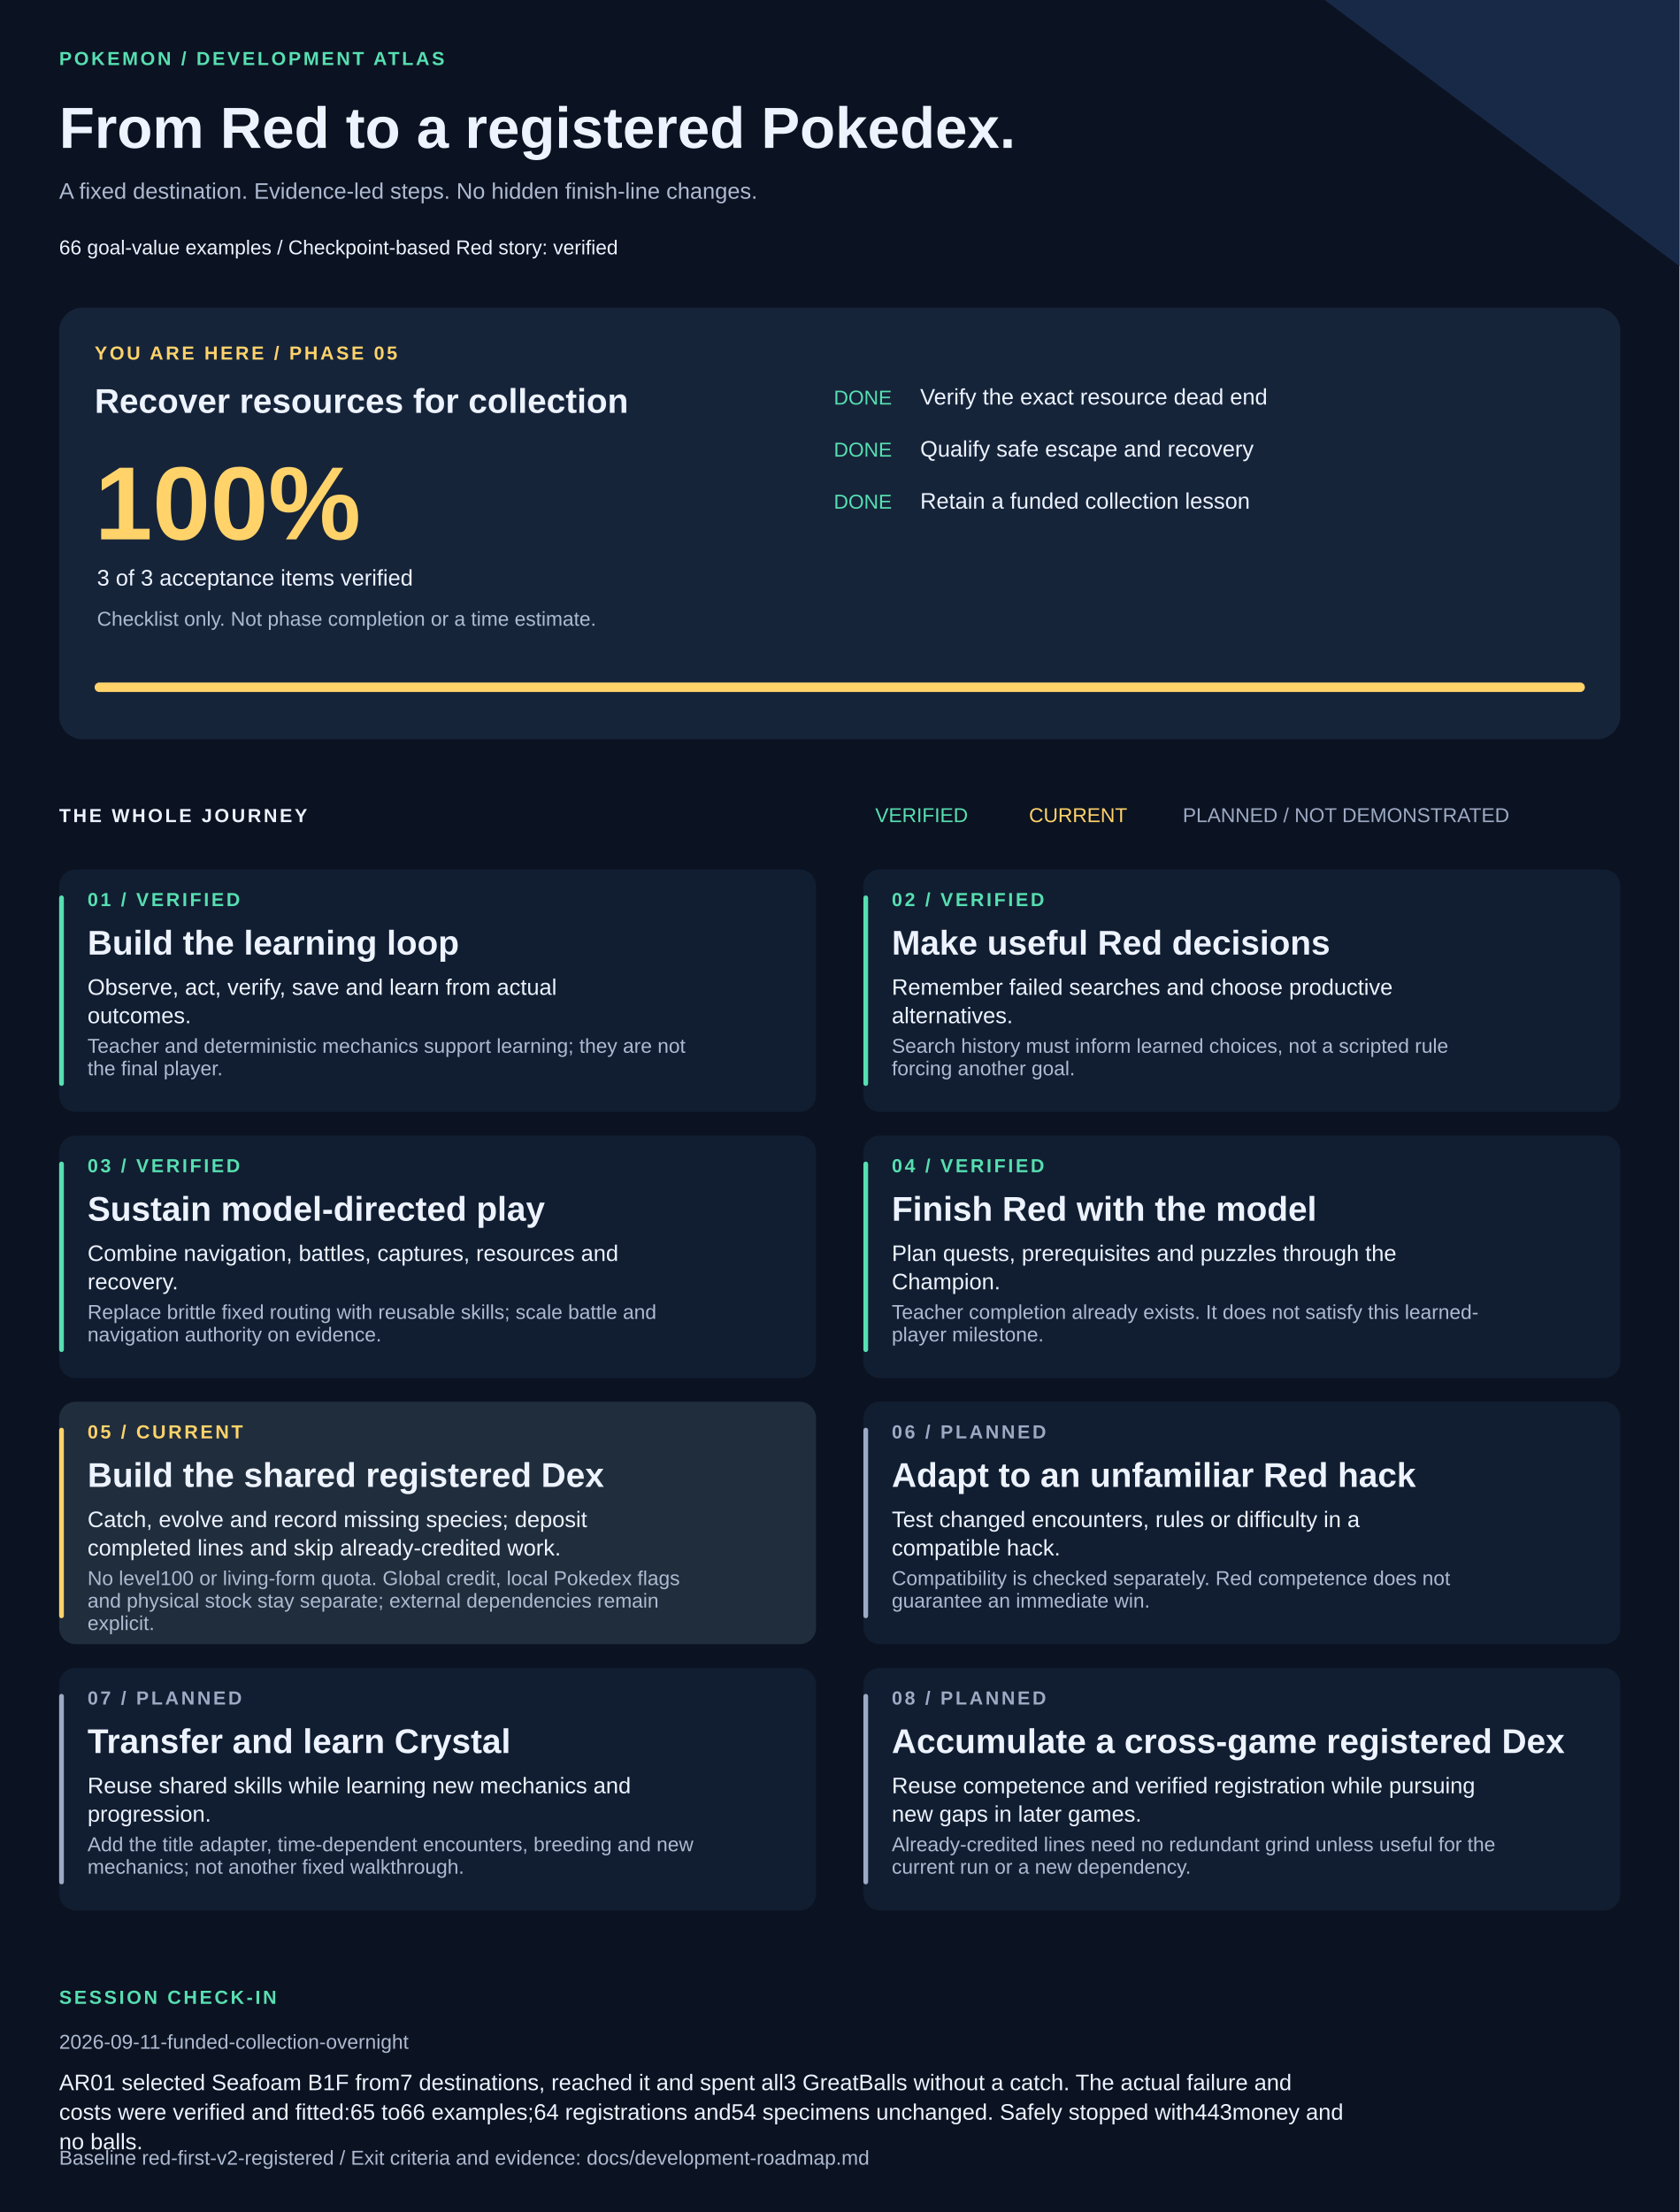
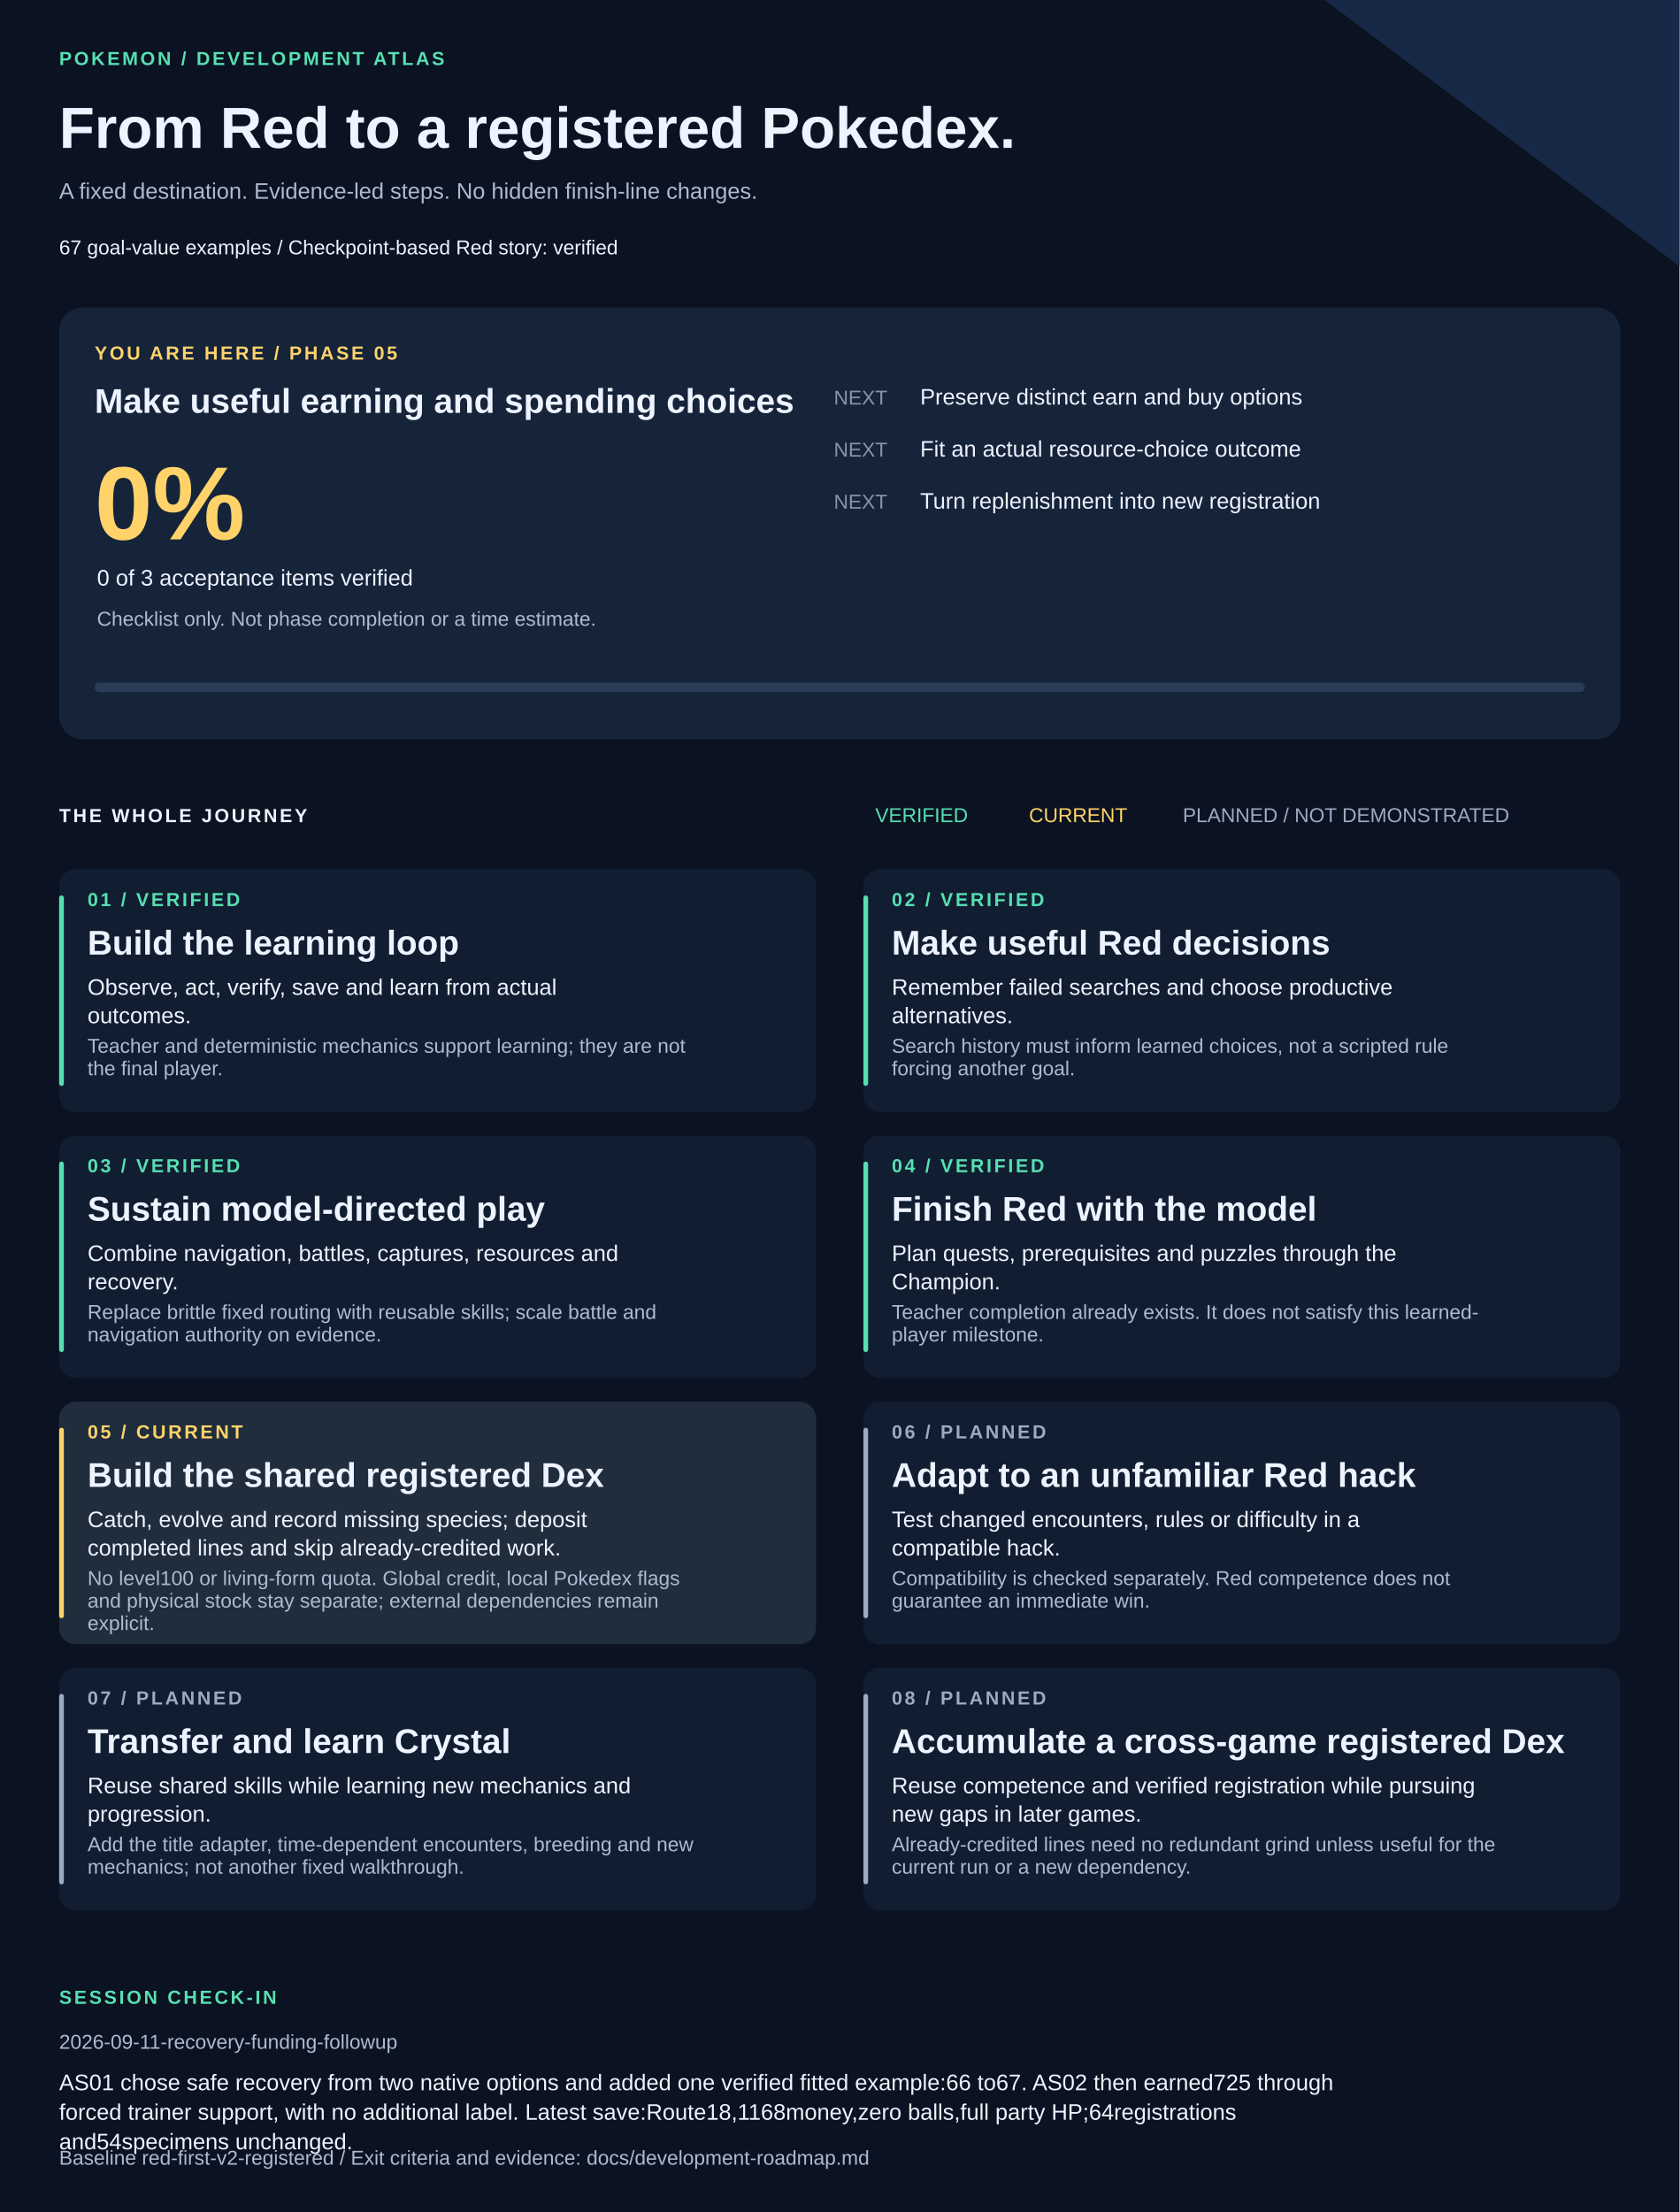
<svg xmlns="http://www.w3.org/2000/svg" width="1420" height="1870" viewBox="0 0 1420 1870" role="img" aria-labelledby="title description">
  <style>text{font-family:Arial,Helvetica,sans-serif;fill:#edf3ff}.muted{fill:#adbad1}.eyebrow{font-size:16px;letter-spacing:2px;font-weight:bold}.heading{font-size:29px;font-weight:bold}.body{font-size:19px}.small{font-size:17px}</style>
  <rect width="1420" height="1870" fill="#0b1221" />
  <path d="M1120 0H1420V225Z" fill="#172947" />
  <text x="50" y="55" class="eyebrow" style="fill:#57dfb1">POKEMON / DEVELOPMENT ATLAS</text>
  <text x="50" y="125" style="font-size:49px;font-weight:bold">From Red to a registered Pokedex.</text>
  <text x="50" y="168" class="body muted">A fixed destination. Evidence-led steps. No hidden finish-line changes.</text>
-   <text x="50" y="215" class="small">66 goal-value examples  /  Checkpoint-based Red story: verified</text>
+   <text x="50" y="215" class="small">67 goal-value examples  /  Checkpoint-based Red story: verified</text>
  <rect x="50" y="260" width="1320" height="365" rx="20" fill="#16243a" />
  <text x="80" y="304" class="eyebrow" style="fill:#ffd36a">YOU ARE HERE / PHASE 05</text>
-   <text x="80" y="349" class="heading">Recover resources for collection</text>
-   <text x="80" y="456" style="font-size:88px;font-weight:bold;fill:#ffd36a">100%</text>
-   <text x="82" y="495" class="body">3 of 3 acceptance items verified</text>
+   <text x="80" y="349" class="heading">Make useful earning and spending choices</text>
+   <text x="80" y="456" style="font-size:88px;font-weight:bold;fill:#ffd36a">0%</text>
+   <text x="82" y="495" class="body">0 of 3 acceptance items verified</text>
  <text x="82" y="529" class="small muted">Checklist only. Not phase completion or a time estimate.</text>
-   <text x="705" y="342" class="small" style="fill:#57dfb1">DONE</text>
-   <text x="778" y="342" class="body">Verify the exact resource dead end</text>
-   <text x="705" y="386" class="small" style="fill:#57dfb1">DONE</text>
-   <text x="778" y="386" class="body">Qualify safe escape and recovery</text>
-   <text x="705" y="430" class="small" style="fill:#57dfb1">DONE</text>
-   <text x="778" y="430" class="body">Retain a funded collection lesson</text>
+   <text x="705" y="342" class="small" style="fill:#8594ad">NEXT</text>
+   <text x="778" y="342" class="body">Preserve distinct earn and buy options</text>
+   <text x="705" y="386" class="small" style="fill:#8594ad">NEXT</text>
+   <text x="778" y="386" class="body">Fit an actual resource-choice outcome</text>
+   <text x="705" y="430" class="small" style="fill:#8594ad">NEXT</text>
+   <text x="778" y="430" class="body">Turn replenishment into new registration</text>
  <rect x="80" y="577" width="1260" height="8" rx="4" fill="#293b55" />
-   <rect x="80" y="577" width="1260" height="8" rx="4" fill="#ffd36a" />
+   <rect x="80" y="577" width="0" height="8" rx="4" fill="#ffd36a" />
  <text x="50" y="695" class="eyebrow">THE WHOLE JOURNEY</text>
  <text x="740" y="695" class="small" style="fill:#57dfb1">VERIFIED</text>
  <text x="870" y="695" class="small" style="fill:#ffd36a">CURRENT</text>
  <text x="1000" y="695" class="small" style="fill:#9daac4">PLANNED / NOT DEMONSTRATED</text>
  <rect x="50" y="735" width="640" height="205" rx="14" fill="#111e31" />
  <rect x="50" y="757" width="4" height="161" rx="2" fill="#57dfb1" />
  <text x="74" y="766" class="eyebrow" style="fill:#57dfb1">01 / VERIFIED</text>
  <text x="74" y="807" class="heading">Build the learning loop</text>
  <text x="74" y="841" class="body">Observe, act, verify, save and learn from actual</text>
  <text x="74" y="865" class="body">outcomes.</text>
  <text x="74" y="890" class="small muted">Teacher and deterministic mechanics support learning; they are not</text>
  <text x="74" y="909" class="small muted">the final player.</text>
  <rect x="730" y="735" width="640" height="205" rx="14" fill="#111e31" />
  <rect x="730" y="757" width="4" height="161" rx="2" fill="#57dfb1" />
  <text x="754" y="766" class="eyebrow" style="fill:#57dfb1">02 / VERIFIED</text>
  <text x="754" y="807" class="heading">Make useful Red decisions</text>
  <text x="754" y="841" class="body">Remember failed searches and choose productive</text>
  <text x="754" y="865" class="body">alternatives.</text>
  <text x="754" y="890" class="small muted">Search history must inform learned choices, not a scripted rule</text>
  <text x="754" y="909" class="small muted">forcing another goal.</text>
  <rect x="50" y="960" width="640" height="205" rx="14" fill="#111e31" />
  <rect x="50" y="982" width="4" height="161" rx="2" fill="#57dfb1" />
  <text x="74" y="991" class="eyebrow" style="fill:#57dfb1">03 / VERIFIED</text>
  <text x="74" y="1032" class="heading">Sustain model-directed play</text>
  <text x="74" y="1066" class="body">Combine navigation, battles, captures, resources and</text>
  <text x="74" y="1090" class="body">recovery.</text>
  <text x="74" y="1115" class="small muted">Replace brittle fixed routing with reusable skills; scale battle and</text>
  <text x="74" y="1134" class="small muted">navigation authority on evidence.</text>
  <rect x="730" y="960" width="640" height="205" rx="14" fill="#111e31" />
  <rect x="730" y="982" width="4" height="161" rx="2" fill="#57dfb1" />
  <text x="754" y="991" class="eyebrow" style="fill:#57dfb1">04 / VERIFIED</text>
  <text x="754" y="1032" class="heading">Finish Red with the model</text>
  <text x="754" y="1066" class="body">Plan quests, prerequisites and puzzles through the</text>
  <text x="754" y="1090" class="body">Champion.</text>
  <text x="754" y="1115" class="small muted">Teacher completion already exists. It does not satisfy this learned-</text>
  <text x="754" y="1134" class="small muted">player milestone.</text>
  <rect x="50" y="1185" width="640" height="205" rx="14" fill="#202d3d" />
  <rect x="50" y="1207" width="4" height="161" rx="2" fill="#ffd36a" />
  <text x="74" y="1216" class="eyebrow" style="fill:#ffd36a">05 / CURRENT</text>
  <text x="74" y="1257" class="heading">Build the shared registered Dex</text>
  <text x="74" y="1291" class="body">Catch, evolve and record missing species; deposit</text>
  <text x="74" y="1315" class="body">completed lines and skip already-credited work.</text>
  <text x="74" y="1340" class="small muted">No level100 or living-form quota. Global credit, local Pokedex flags</text>
  <text x="74" y="1359" class="small muted">and physical stock stay separate; external dependencies remain</text>
  <text x="74" y="1378" class="small muted">explicit.</text>
  <rect x="730" y="1185" width="640" height="205" rx="14" fill="#111e31" />
  <rect x="730" y="1207" width="4" height="161" rx="2" fill="#9daac4" />
  <text x="754" y="1216" class="eyebrow" style="fill:#9daac4">06 / PLANNED</text>
  <text x="754" y="1257" class="heading">Adapt to an unfamiliar Red hack</text>
  <text x="754" y="1291" class="body">Test changed encounters, rules or difficulty in a</text>
  <text x="754" y="1315" class="body">compatible hack.</text>
  <text x="754" y="1340" class="small muted">Compatibility is checked separately. Red competence does not</text>
  <text x="754" y="1359" class="small muted">guarantee an immediate win.</text>
  <rect x="50" y="1410" width="640" height="205" rx="14" fill="#111e31" />
  <rect x="50" y="1432" width="4" height="161" rx="2" fill="#9daac4" />
  <text x="74" y="1441" class="eyebrow" style="fill:#9daac4">07 / PLANNED</text>
  <text x="74" y="1482" class="heading">Transfer and learn Crystal</text>
  <text x="74" y="1516" class="body">Reuse shared skills while learning new mechanics and</text>
  <text x="74" y="1540" class="body">progression.</text>
  <text x="74" y="1565" class="small muted">Add the title adapter, time-dependent encounters, breeding and new</text>
  <text x="74" y="1584" class="small muted">mechanics; not another fixed walkthrough.</text>
  <rect x="730" y="1410" width="640" height="205" rx="14" fill="#111e31" />
  <rect x="730" y="1432" width="4" height="161" rx="2" fill="#9daac4" />
  <text x="754" y="1441" class="eyebrow" style="fill:#9daac4">08 / PLANNED</text>
  <text x="754" y="1482" class="heading">Accumulate a cross-game registered Dex</text>
  <text x="754" y="1516" class="body">Reuse competence and verified registration while pursuing</text>
  <text x="754" y="1540" class="body">new gaps in later games.</text>
  <text x="754" y="1565" class="small muted">Already-credited lines need no redundant grind unless useful for the</text>
  <text x="754" y="1584" class="small muted">current run or a new dependency.</text>
  <text x="50" y="1694" class="eyebrow" style="fill:#57dfb1">SESSION CHECK-IN</text>
-   <text x="50" y="1732" class="small muted">2026-09-11-funded-collection-overnight</text>
-   <text x="50" y="1767" class="body">AR01 selected Seafoam B1F from7 destinations, reached it and spent all3 GreatBalls without a catch. The actual failure and</text>
-   <text x="50" y="1792" class="body">costs were verified and fitted:65 to66 examples;64 registrations and54 specimens unchanged. Safely stopped with443money and</text>
-   <text x="50" y="1817" class="body">no balls.</text>
+   <text x="50" y="1732" class="small muted">2026-09-11-recovery-funding-followup</text>
+   <text x="50" y="1767" class="body">AS01 chose safe recovery from two native options and added one verified fitted example:66 to67. AS02 then earned725 through</text>
+   <text x="50" y="1792" class="body">forced trainer support, with no additional label. Latest save:Route18,1168money,zero balls,full party HP;64registrations</text>
+   <text x="50" y="1817" class="body">and54specimens unchanged.</text>
  <text x="50" y="1830" class="small muted">Baseline red-first-v2-registered / Exit criteria and evidence: docs/development-roadmap.md</text>
</svg>
